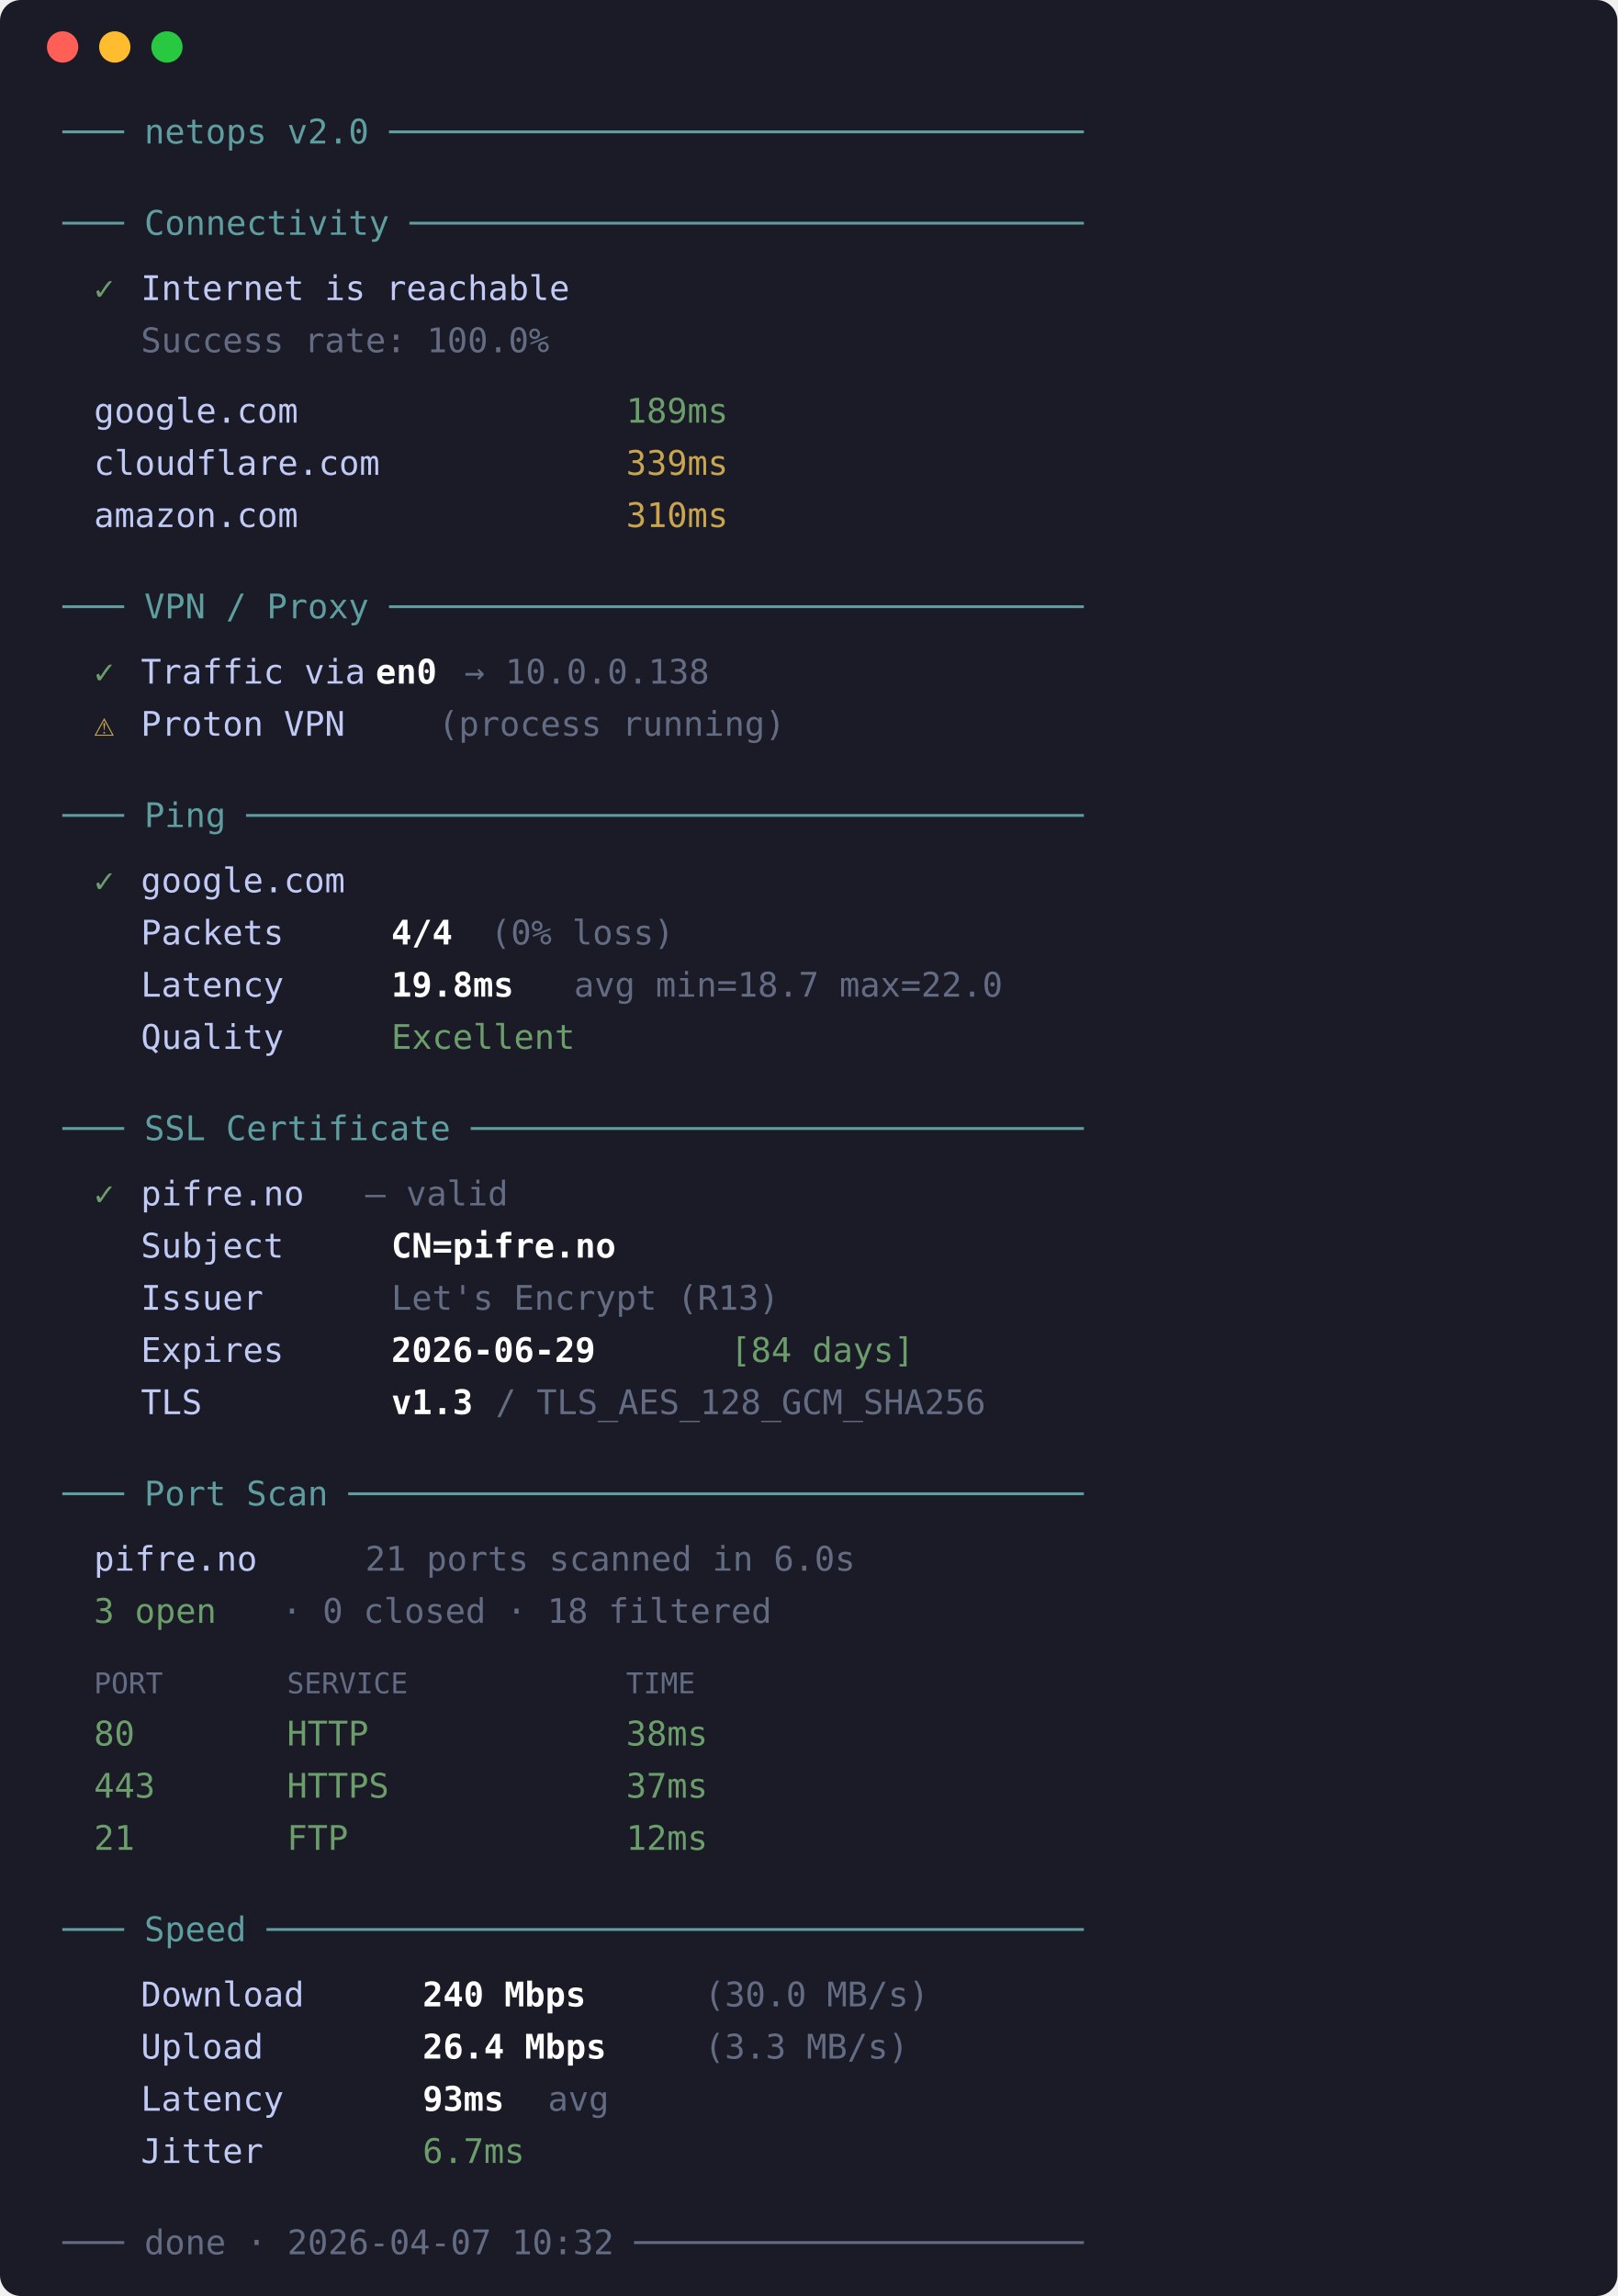
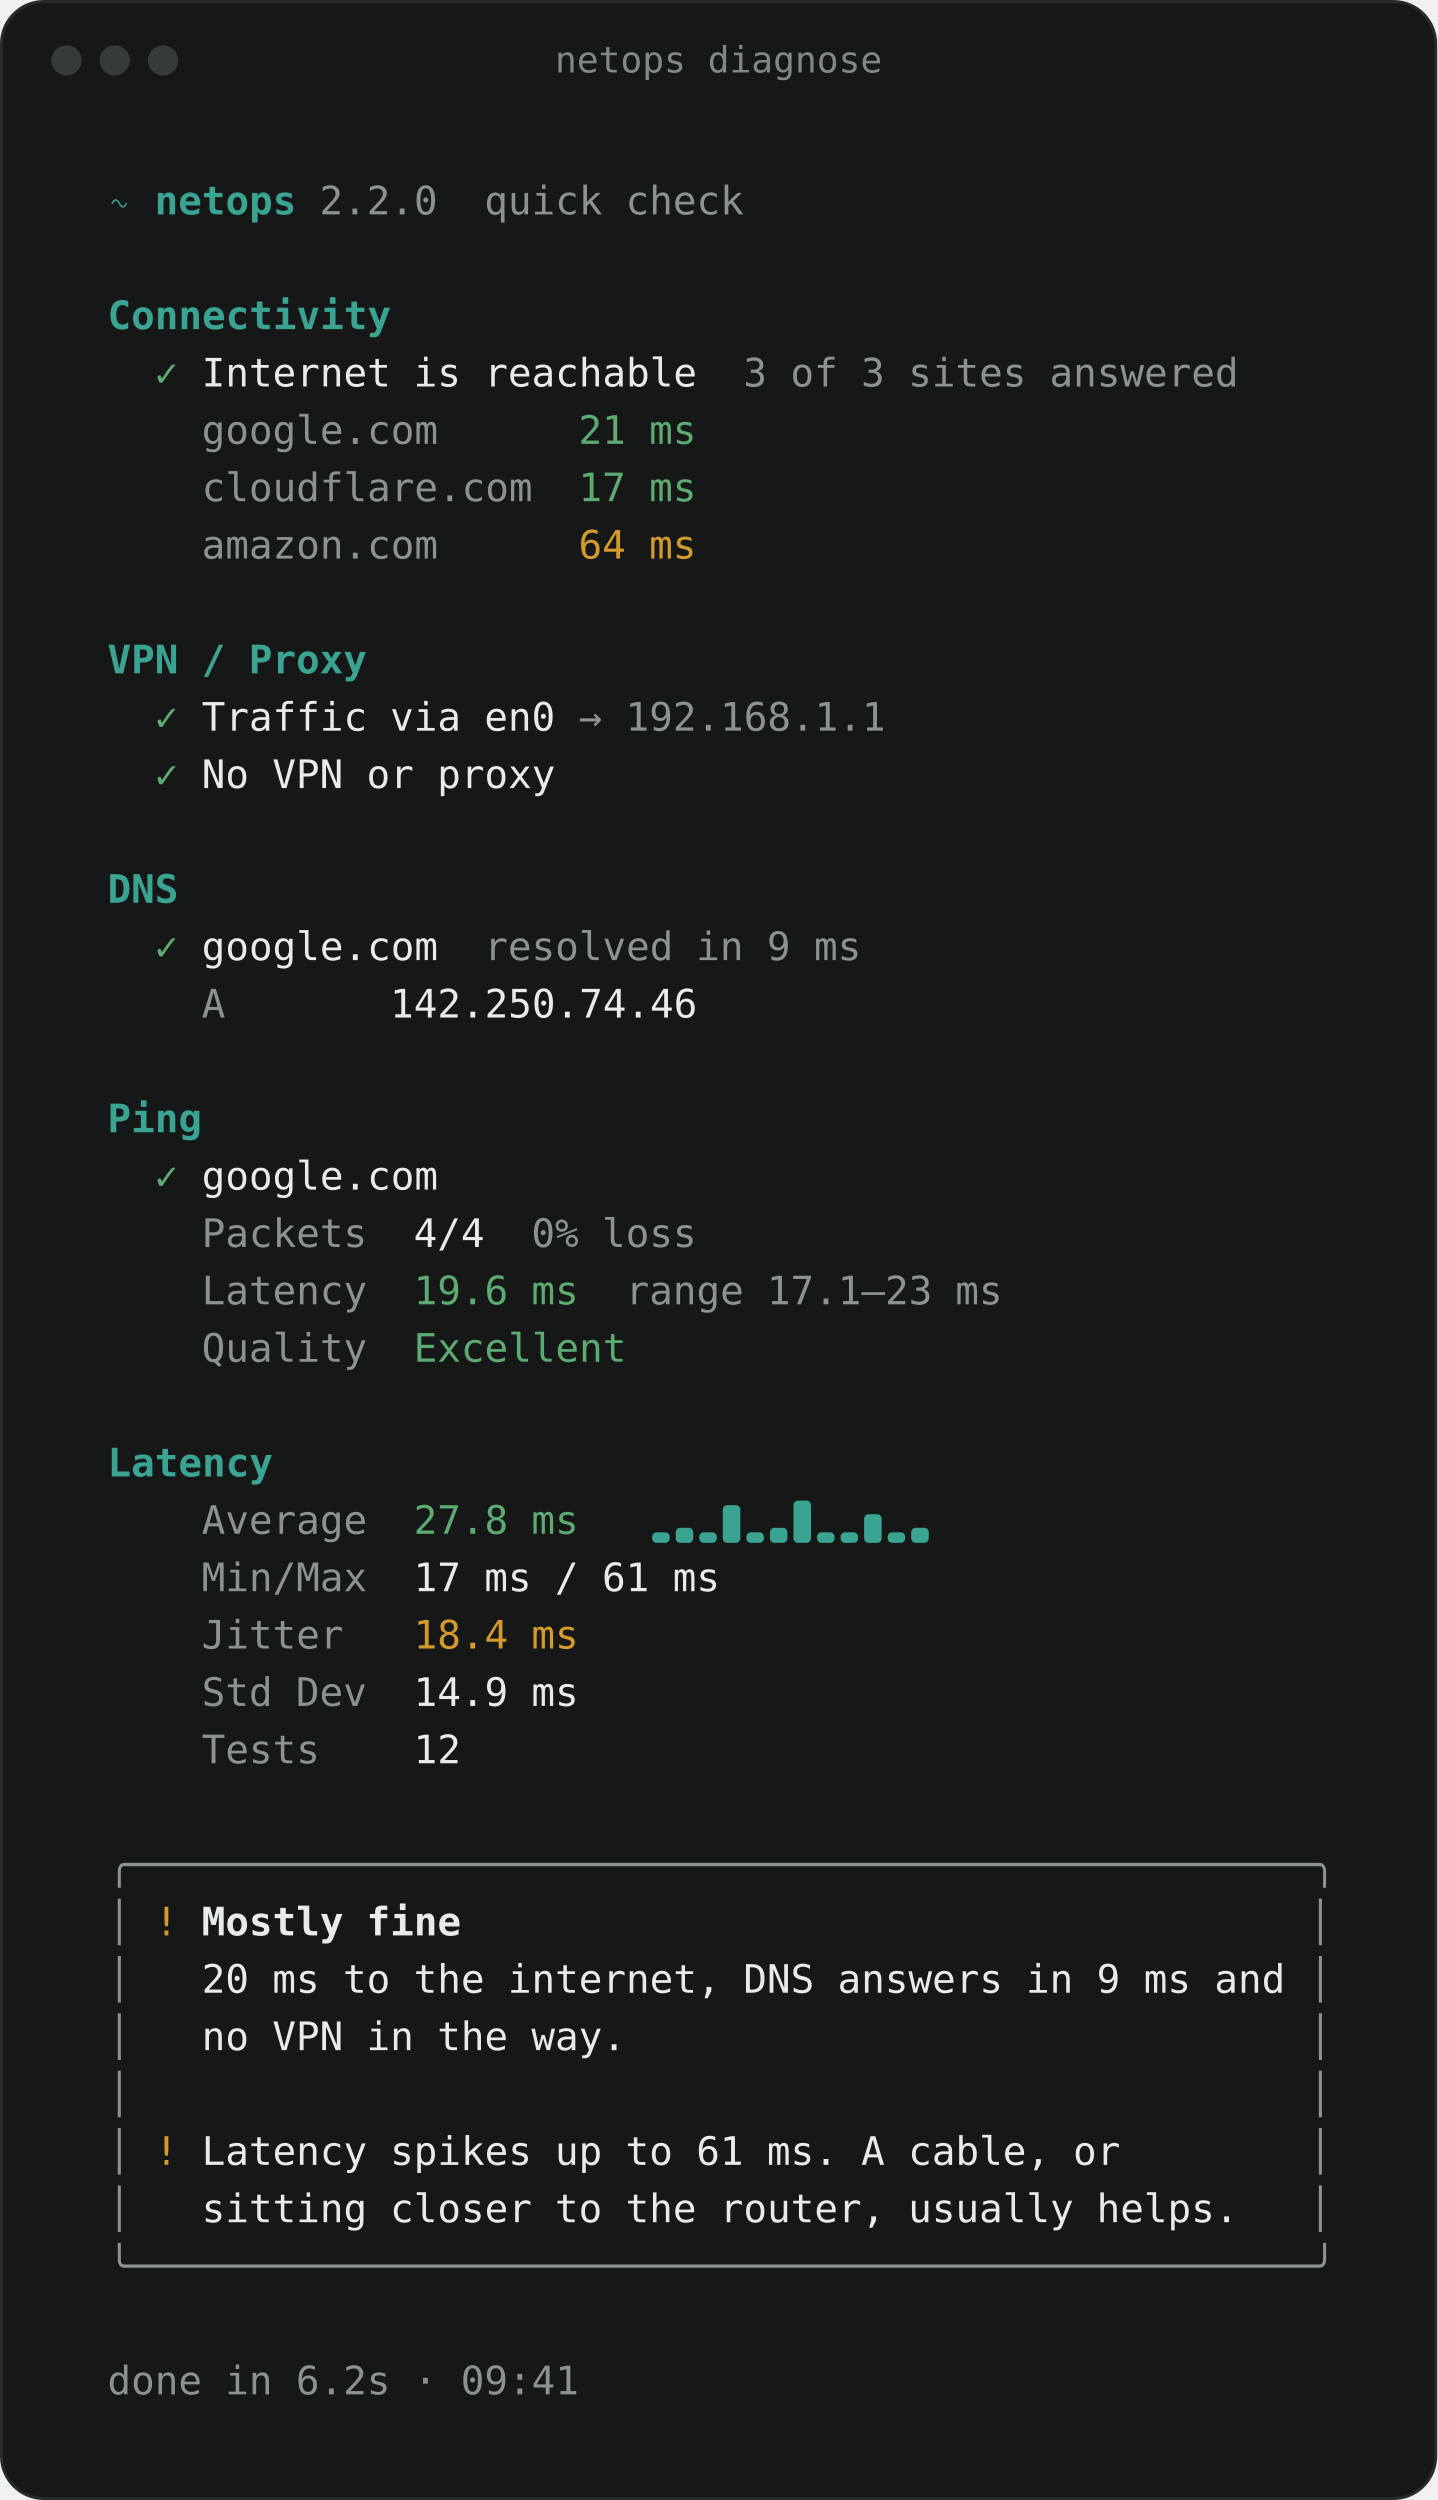
- <svg xmlns="http://www.w3.org/2000/svg" width="620" height="880" viewBox="0 0 620 880">
-   <style>
-     .bg { fill: #1a1b26; }
-     .primary { fill: #5f9ea0; }
-     .success { fill: #6b9e6b; }
-     .warning { fill: #c8a54e; }
-     .error { fill: #b56b6b; }
-     .muted { fill: #636c83; }
-     .label { fill: #c0caf5; }
-     .value { fill: #ffffff; font-weight: bold; }
-     text { font-family: 'SF Mono', 'Fira Code', 'JetBrains Mono', 'Cascadia Code', monospace; font-size: 13px; }
-     .small { font-size: 11px; }
-   </style>
-   <rect class="bg" width="620" height="880" rx="8" />
-   <circle cx="24" cy="18" r="6" fill="#ff5f57" />
-   <circle cx="44" cy="18" r="6" fill="#febc2e" />
-   <circle cx="64" cy="18" r="6" fill="#28c840" />
-   <text x="24" y="55" class="primary">─── netops v2.0 ──────────────────────────────────</text>
-   <text x="24" y="90" class="primary">─── Connectivity ─────────────────────────────────</text>
-   <text x="36" y="115" class="success">✓</text>
-   <text x="54" y="115" class="label">Internet is reachable</text>
-   <text x="54" y="135" class="muted">Success rate: 100.0%</text>
-   <text x="36" y="162" class="label">google.com</text>
-   <text x="240" y="162" class="success">189ms</text>
-   <text x="36" y="182" class="label">cloudflare.com</text>
-   <text x="240" y="182" class="warning">339ms</text>
-   <text x="36" y="202" class="label">amazon.com</text>
-   <text x="240" y="202" class="warning">310ms</text>
-   <text x="24" y="237" class="primary">─── VPN / Proxy ──────────────────────────────────</text>
-   <text x="36" y="262" class="success">✓</text>
-   <text x="54" y="262" class="label">Traffic via</text>
-   <text x="144" y="262" class="value">en0</text>
-   <text x="178" y="262" class="muted">→ 10.0.0.138</text>
-   <text x="36" y="282" class="warning">⚠</text>
-   <text x="54" y="282" class="label">Proton VPN</text>
-   <text x="168" y="282" class="muted">(process running)</text>
-   <text x="24" y="317" class="primary">─── Ping ─────────────────────────────────────────</text>
-   <text x="36" y="342" class="success">✓</text>
-   <text x="54" y="342" class="label">google.com</text>
-   <text x="54" y="362" class="label">Packets</text>
-   <text x="150" y="362" class="value">4/4</text>
-   <text x="188" y="362" class="muted">(0% loss)</text>
-   <text x="54" y="382" class="label">Latency</text>
-   <text x="150" y="382" class="value">19.8ms</text>
-   <text x="220" y="382" class="muted">avg  min=18.7  max=22.0</text>
-   <text x="54" y="402" class="label">Quality</text>
-   <text x="150" y="402" class="success">Excellent</text>
-   <text x="24" y="437" class="primary">─── SSL Certificate ──────────────────────────────</text>
-   <text x="36" y="462" class="success">✓</text>
-   <text x="54" y="462" class="label">pifre.no</text>
-   <text x="140" y="462" class="muted">— valid</text>
-   <text x="54" y="482" class="label">Subject</text>
-   <text x="150" y="482" class="value">CN=pifre.no</text>
-   <text x="54" y="502" class="label">Issuer</text>
-   <text x="150" y="502" class="muted">Let's Encrypt (R13)</text>
-   <text x="54" y="522" class="label">Expires</text>
-   <text x="150" y="522" class="value">2026-06-29</text>
-   <text x="280" y="522" class="success">[84 days]</text>
-   <text x="54" y="542" class="label">TLS</text>
-   <text x="150" y="542" class="value">v1.3</text>
-   <text x="190" y="542" class="muted">/ TLS_AES_128_GCM_SHA256</text>
-   <text x="24" y="577" class="primary">─── Port Scan ────────────────────────────────────</text>
-   <text x="36" y="602" class="label">pifre.no</text>
-   <text x="140" y="602" class="muted">21 ports scanned in 6.0s</text>
-   <text x="36" y="622" class="success">3 open</text>
-   <text x="108" y="622" class="muted">· 0 closed · 18 filtered</text>
-   <text x="36" y="649" class="muted small">PORT</text>
-   <text x="110" y="649" class="muted small">SERVICE</text>
-   <text x="240" y="649" class="muted small">TIME</text>
-   <text x="36" y="669" class="success">80</text>
-   <text x="110" y="669" class="success">HTTP</text>
-   <text x="240" y="669" class="success">38ms</text>
-   <text x="36" y="689" class="success">443</text>
-   <text x="110" y="689" class="success">HTTPS</text>
-   <text x="240" y="689" class="success">37ms</text>
-   <text x="36" y="709" class="success">21</text>
-   <text x="110" y="709" class="success">FTP</text>
-   <text x="240" y="709" class="success">12ms</text>
-   <text x="24" y="744" class="primary">─── Speed ────────────────────────────────────────</text>
-   <text x="54" y="769" class="label">Download</text>
-   <text x="162" y="769" class="value">240 Mbps</text>
-   <text x="270" y="769" class="muted">(30.0 MB/s)</text>
-   <text x="54" y="789" class="label">Upload</text>
-   <text x="162" y="789" class="value">26.4 Mbps</text>
-   <text x="270" y="789" class="muted">(3.3 MB/s)</text>
-   <text x="54" y="809" class="label">Latency</text>
-   <text x="162" y="809" class="value">93ms</text>
-   <text x="210" y="809" class="muted">avg</text>
-   <text x="54" y="829" class="label">Jitter</text>
-   <text x="162" y="829" class="success">6.7ms</text>
-   <text x="24" y="864" class="muted">─── done · 2026-04-07 10:32 ──────────────────────</text>
+ <svg xmlns="http://www.w3.org/2000/svg" width="476" height="828" viewBox="0 0 476 828" role="img" aria-label="netops diagnose output">
+   <rect x="0.5" y="0.5" width="475" height="827" rx="14" fill="#151816" stroke="#262B28" />
+   <circle cx="22" cy="20" r="5" fill="#353B37" />
+   <circle cx="38" cy="20" r="5" fill="#353B37" />
+   <circle cx="54" cy="20" r="5" fill="#353B37" />
+   <text x="238.0" y="24" text-anchor="middle" fill="#7F8984" font-family="ui-monospace, 'SF Mono', 'JetBrains Mono', 'Cascadia Code', Menlo, Consolas, monospace" font-size="12">netops diagnose</text>
+   <g font-family="ui-monospace, 'SF Mono', 'JetBrains Mono', 'Cascadia Code', Menlo, Consolas, monospace" font-size="13" xml:space="preserve">
+     <text x="35.6" y="71" fill="#3AA391" font-weight="600">∿</text>
+     <text x="51.2 59.0 66.8 74.6 82.4 90.2" y="71" fill="#3AA391" font-weight="600">netops</text>
+     <text x="105.8 113.6 121.4 129.2 137.0" y="71" fill="#8A938F">2.2.0</text>
+     <text x="160.4 168.2 176.0 183.8 191.6" y="71" fill="#8A938F">quick</text>
+     <text x="207.2 215.0 222.8 230.6 238.4" y="71" fill="#8A938F">check</text>
+     <text x="35.6 43.4 51.2 59.0 66.8 74.6 82.4 90.2 98.0 105.8 113.6 121.4" y="109" fill="#3AA391" font-weight="600">Connectivity</text>
+     <text x="51.2" y="128" fill="#5DAA72">✓</text>
+     <text x="66.8 74.6 82.4 90.2 98.0 105.8 113.6 121.4" y="128" fill="#E7ECE9">Internet</text>
+     <text x="137.0 144.8" y="128" fill="#E7ECE9">is</text>
+     <text x="160.4 168.2 176.0 183.8 191.6 199.4 207.2 215.0 222.8" y="128" fill="#E7ECE9">reachable</text>
+     <text x="246.2" y="128" fill="#8A938F">3</text>
+     <text x="261.8 269.6" y="128" fill="#8A938F">of</text>
+     <text x="285.2" y="128" fill="#8A938F">3</text>
+     <text x="300.8 308.6 316.4 324.2 332.0" y="128" fill="#8A938F">sites</text>
+     <text x="347.6 355.4 363.2 371.0 378.8 386.6 394.4 402.2" y="128" fill="#8A938F">answered</text>
+     <text x="66.8 74.6 82.4 90.2 98.0 105.8 113.6 121.4 129.2 137.0" y="147" fill="#8A938F">google.com</text>
+     <text x="191.6 199.4" y="147" fill="#5DAA72">21</text>
+     <text x="215.0 222.8" y="147" fill="#5DAA72">ms</text>
+     <text x="66.8 74.6 82.4 90.2 98.0 105.8 113.6 121.4 129.2 137.0 144.8 152.6 160.4 168.2" y="166" fill="#8A938F">cloudflare.com</text>
+     <text x="191.6 199.4" y="166" fill="#5DAA72">17</text>
+     <text x="215.0 222.8" y="166" fill="#5DAA72">ms</text>
+     <text x="66.8 74.6 82.4 90.2 98.0 105.8 113.6 121.4 129.2 137.0" y="185" fill="#8A938F">amazon.com</text>
+     <text x="191.6 199.4" y="185" fill="#D49A2E">64</text>
+     <text x="215.0 222.8" y="185" fill="#D49A2E">ms</text>
+     <text x="35.6 43.4 51.2" y="223" fill="#3AA391" font-weight="600">VPN</text>
+     <text x="66.8" y="223" fill="#3AA391" font-weight="600">/</text>
+     <text x="82.4 90.2 98.0 105.8 113.6" y="223" fill="#3AA391" font-weight="600">Proxy</text>
+     <text x="51.2" y="242" fill="#5DAA72">✓</text>
+     <text x="66.8 74.6 82.4 90.2 98.0 105.8 113.6" y="242" fill="#E7ECE9">Traffic</text>
+     <text x="129.2 137.0 144.8" y="242" fill="#E7ECE9">via</text>
+     <text x="160.4 168.2 176.0" y="242" fill="#E7ECE9">en0</text>
+     <text x="191.6" y="242" fill="#8A938F">→</text>
+     <text x="207.2 215.0 222.8 230.6 238.4 246.2 254.0 261.8 269.6 277.4 285.2" y="242" fill="#8A938F">192.168.1.1</text>
+     <text x="51.2" y="261" fill="#5DAA72">✓</text>
+     <text x="66.8 74.6" y="261" fill="#E7ECE9">No</text>
+     <text x="90.2 98.0 105.8" y="261" fill="#E7ECE9">VPN</text>
+     <text x="121.4 129.2" y="261" fill="#E7ECE9">or</text>
+     <text x="144.8 152.6 160.4 168.2 176.0" y="261" fill="#E7ECE9">proxy</text>
+     <text x="35.6 43.4 51.2" y="299" fill="#3AA391" font-weight="600">DNS</text>
+     <text x="51.2" y="318" fill="#5DAA72">✓</text>
+     <text x="66.8 74.6 82.4 90.2 98.0 105.8 113.6 121.4 129.2 137.0" y="318" fill="#E7ECE9">google.com</text>
+     <text x="160.4 168.2 176.0 183.8 191.6 199.4 207.2 215.0" y="318" fill="#8A938F">resolved</text>
+     <text x="230.6 238.4" y="318" fill="#8A938F">in</text>
+     <text x="254.0" y="318" fill="#8A938F">9</text>
+     <text x="269.6 277.4" y="318" fill="#8A938F">ms</text>
+     <text x="66.8" y="337" fill="#8A938F">A</text>
+     <text x="129.2 137.0 144.8 152.6 160.4 168.2 176.0 183.8 191.6 199.4 207.2 215.0 222.8" y="337" fill="#E7ECE9">142.250.74.46</text>
+     <text x="35.6 43.4 51.2 59.0" y="375" fill="#3AA391" font-weight="600">Ping</text>
+     <text x="51.2" y="394" fill="#5DAA72">✓</text>
+     <text x="66.8 74.6 82.4 90.2 98.0 105.8 113.6 121.4 129.2 137.0" y="394" fill="#E7ECE9">google.com</text>
+     <text x="66.8 74.6 82.4 90.2 98.0 105.8 113.6" y="413" fill="#8A938F">Packets</text>
+     <text x="137.0 144.8 152.6" y="413" fill="#E7ECE9">4/4</text>
+     <text x="176.0 183.8" y="413" fill="#8A938F">0%</text>
+     <text x="199.4 207.2 215.0 222.8" y="413" fill="#8A938F">loss</text>
+     <text x="66.8 74.6 82.4 90.2 98.0 105.8 113.6" y="432" fill="#8A938F">Latency</text>
+     <text x="137.0 144.8 152.6 160.4" y="432" fill="#5DAA72">19.6</text>
+     <text x="176.0 183.8" y="432" fill="#5DAA72">ms</text>
+     <text x="207.2 215.0 222.8 230.6 238.4" y="432" fill="#8A938F">range</text>
+     <text x="254.0 261.8 269.6 277.4 285.2 293.0 300.8" y="432" fill="#8A938F">17.1–23</text>
+     <text x="316.4 324.2" y="432" fill="#8A938F">ms</text>
+     <text x="66.8 74.6 82.4 90.2 98.0 105.8 113.6" y="451" fill="#8A938F">Quality</text>
+     <text x="137.0 144.8 152.6 160.4 168.2 176.0 183.8 191.6 199.4" y="451" fill="#5DAA72">Excellent</text>
+     <text x="35.6 43.4 51.2 59.0 66.8 74.6 82.4" y="489" fill="#3AA391" font-weight="600">Latency</text>
+     <text x="66.8 74.6 82.4 90.2 98.0 105.8 113.6" y="508" fill="#8A938F">Average</text>
+     <text x="137.0 144.8 152.6 160.4" y="508" fill="#5DAA72">27.8</text>
+     <text x="176.0 183.8" y="508" fill="#5DAA72">ms</text>
+     <rect x="216.0" y="507.5" width="5.8" height="3.5" rx="1.5" fill="#3AA391" />
+     <rect x="223.8" y="506.0" width="5.8" height="5.0" rx="1.5" fill="#3AA391" />
+     <rect x="231.6" y="507.5" width="5.8" height="3.5" rx="1.5" fill="#3AA391" />
+     <rect x="239.4" y="498.5" width="5.8" height="12.5" rx="1.5" fill="#3AA391" />
+     <rect x="247.2" y="507.5" width="5.8" height="3.5" rx="1.5" fill="#3AA391" />
+     <rect x="255.0" y="506.0" width="5.8" height="5.0" rx="1.5" fill="#3AA391" />
+     <rect x="262.8" y="497.0" width="5.8" height="14.0" rx="1.5" fill="#3AA391" />
+     <rect x="270.6" y="507.5" width="5.8" height="3.5" rx="1.5" fill="#3AA391" />
+     <rect x="278.4" y="507.5" width="5.8" height="3.5" rx="1.5" fill="#3AA391" />
+     <rect x="286.2" y="501.5" width="5.8" height="9.5" rx="1.5" fill="#3AA391" />
+     <rect x="294.0" y="507.5" width="5.8" height="3.5" rx="1.5" fill="#3AA391" />
+     <rect x="301.8" y="506.0" width="5.8" height="5.0" rx="1.5" fill="#3AA391" />
+     <text x="66.8 74.6 82.4 90.2 98.0 105.8 113.6" y="527" fill="#8A938F">Min/Max</text>
+     <text x="137.0 144.8" y="527" fill="#E7ECE9">17</text>
+     <text x="160.4 168.2" y="527" fill="#E7ECE9">ms</text>
+     <text x="183.8" y="527" fill="#E7ECE9">/</text>
+     <text x="199.4 207.2" y="527" fill="#E7ECE9">61</text>
+     <text x="222.8 230.6" y="527" fill="#E7ECE9">ms</text>
+     <text x="66.8 74.6 82.4 90.2 98.0 105.8" y="546" fill="#8A938F">Jitter</text>
+     <text x="137.0 144.8 152.6 160.4" y="546" fill="#D49A2E">18.4</text>
+     <text x="176.0 183.8" y="546" fill="#D49A2E">ms</text>
+     <text x="66.8 74.6 82.4" y="565" fill="#8A938F">Std</text>
+     <text x="98.0 105.8 113.6" y="565" fill="#8A938F">Dev</text>
+     <text x="137.0 144.8 152.6 160.4" y="565" fill="#E7ECE9">14.9</text>
+     <text x="176.0 183.8" y="565" fill="#E7ECE9">ms</text>
+     <text x="66.8 74.6 82.4 90.2 98.0" y="584" fill="#8A938F">Tests</text>
+     <text x="137.0 144.8" y="584" fill="#E7ECE9">12</text>
+     <text x="35.6 43.4 51.2 59.0 66.8 74.6 82.4 90.2 98.0 105.8 113.6 121.4 129.2 137.0 144.8 152.6 160.4 168.2 176.0 183.8 191.6 199.4 207.2 215.0 222.8 230.6 238.4 246.2 254.0 261.8 269.6 277.4 285.2 293.0 300.8 308.6 316.4 324.2 332.0 339.8 347.6 355.4 363.2 371.0 378.8 386.6 394.4 402.2 410.0 417.8 425.6 433.4" y="622" fill="#8A938F">╭──────────────────────────────────────────────────╮</text>
+     <text x="35.6" y="641" fill="#8A938F">│</text>
+     <text x="51.2" y="641" fill="#D49A2E">!</text>
+     <text x="66.8 74.6 82.4 90.2 98.0 105.8" y="641" fill="#E7ECE9" font-weight="600">Mostly</text>
+     <text x="121.4 129.2 137.0 144.8" y="641" fill="#E7ECE9" font-weight="600">fine</text>
+     <text x="433.4" y="641" fill="#8A938F">│</text>
+     <text x="35.6" y="660" fill="#8A938F">│</text>
+     <text x="66.8 74.6" y="660" fill="#E7ECE9">20</text>
+     <text x="90.2 98.0" y="660" fill="#E7ECE9">ms</text>
+     <text x="113.6 121.4" y="660" fill="#E7ECE9">to</text>
+     <text x="137.0 144.8 152.6" y="660" fill="#E7ECE9">the</text>
+     <text x="168.2 176.0 183.8 191.6 199.4 207.2 215.0 222.8 230.6" y="660" fill="#E7ECE9">internet,</text>
+     <text x="246.2 254.0 261.8" y="660" fill="#E7ECE9">DNS</text>
+     <text x="277.4 285.2 293.0 300.8 308.6 316.4 324.2" y="660" fill="#E7ECE9">answers</text>
+     <text x="339.8 347.6" y="660" fill="#E7ECE9">in</text>
+     <text x="363.2" y="660" fill="#E7ECE9">9</text>
+     <text x="378.8 386.6" y="660" fill="#E7ECE9">ms</text>
+     <text x="402.2 410.0 417.8" y="660" fill="#E7ECE9">and</text>
+     <text x="433.4" y="660" fill="#8A938F">│</text>
+     <text x="35.6" y="679" fill="#8A938F">│</text>
+     <text x="66.8 74.6" y="679" fill="#E7ECE9">no</text>
+     <text x="90.2 98.0 105.8" y="679" fill="#E7ECE9">VPN</text>
+     <text x="121.4 129.2" y="679" fill="#E7ECE9">in</text>
+     <text x="144.8 152.6 160.4" y="679" fill="#E7ECE9">the</text>
+     <text x="176.0 183.8 191.6 199.4" y="679" fill="#E7ECE9">way.</text>
+     <text x="433.4" y="679" fill="#8A938F">│</text>
+     <text x="35.6" y="698" fill="#8A938F">│</text>
+     <text x="433.4" y="698" fill="#8A938F">│</text>
+     <text x="35.6" y="717" fill="#8A938F">│</text>
+     <text x="51.2" y="717" fill="#D49A2E">!</text>
+     <text x="66.8 74.6 82.4 90.2 98.0 105.8 113.6" y="717" fill="#E7ECE9">Latency</text>
+     <text x="129.2 137.0 144.8 152.6 160.4 168.2" y="717" fill="#E7ECE9">spikes</text>
+     <text x="183.8 191.6" y="717" fill="#E7ECE9">up</text>
+     <text x="207.2 215.0" y="717" fill="#E7ECE9">to</text>
+     <text x="230.6 238.4" y="717" fill="#E7ECE9">61</text>
+     <text x="254.0 261.8 269.6" y="717" fill="#E7ECE9">ms.</text>
+     <text x="285.2" y="717" fill="#E7ECE9">A</text>
+     <text x="300.8 308.6 316.4 324.2 332.0 339.8" y="717" fill="#E7ECE9">cable,</text>
+     <text x="355.4 363.2" y="717" fill="#E7ECE9">or</text>
+     <text x="433.4" y="717" fill="#8A938F">│</text>
+     <text x="35.6" y="736" fill="#8A938F">│</text>
+     <text x="66.8 74.6 82.4 90.2 98.0 105.8 113.6" y="736" fill="#E7ECE9">sitting</text>
+     <text x="129.2 137.0 144.8 152.6 160.4 168.2" y="736" fill="#E7ECE9">closer</text>
+     <text x="183.8 191.6" y="736" fill="#E7ECE9">to</text>
+     <text x="207.2 215.0 222.8" y="736" fill="#E7ECE9">the</text>
+     <text x="238.4 246.2 254.0 261.8 269.6 277.4 285.2" y="736" fill="#E7ECE9">router,</text>
+     <text x="300.8 308.6 316.4 324.2 332.0 339.8 347.6" y="736" fill="#E7ECE9">usually</text>
+     <text x="363.2 371.0 378.8 386.6 394.4 402.2" y="736" fill="#E7ECE9">helps.</text>
+     <text x="433.4" y="736" fill="#8A938F">│</text>
+     <text x="35.6 43.4 51.2 59.0 66.8 74.6 82.4 90.2 98.0 105.8 113.6 121.4 129.2 137.0 144.8 152.6 160.4 168.2 176.0 183.8 191.6 199.4 207.2 215.0 222.8 230.6 238.4 246.2 254.0 261.8 269.6 277.4 285.2 293.0 300.8 308.6 316.4 324.2 332.0 339.8 347.6 355.4 363.2 371.0 378.8 386.6 394.4 402.2 410.0 417.8 425.6 433.4" y="755" fill="#8A938F">╰──────────────────────────────────────────────────╯</text>
+     <text x="35.6 43.4 51.2 59.0" y="793" fill="#8A938F">done</text>
+     <text x="74.6 82.4" y="793" fill="#8A938F">in</text>
+     <text x="98.0 105.8 113.6 121.4" y="793" fill="#8A938F">6.2s</text>
+     <text x="137.0" y="793" fill="#8A938F">·</text>
+     <text x="152.6 160.4 168.2 176.0 183.8" y="793" fill="#8A938F">09:41</text>
+   </g>
</svg>
